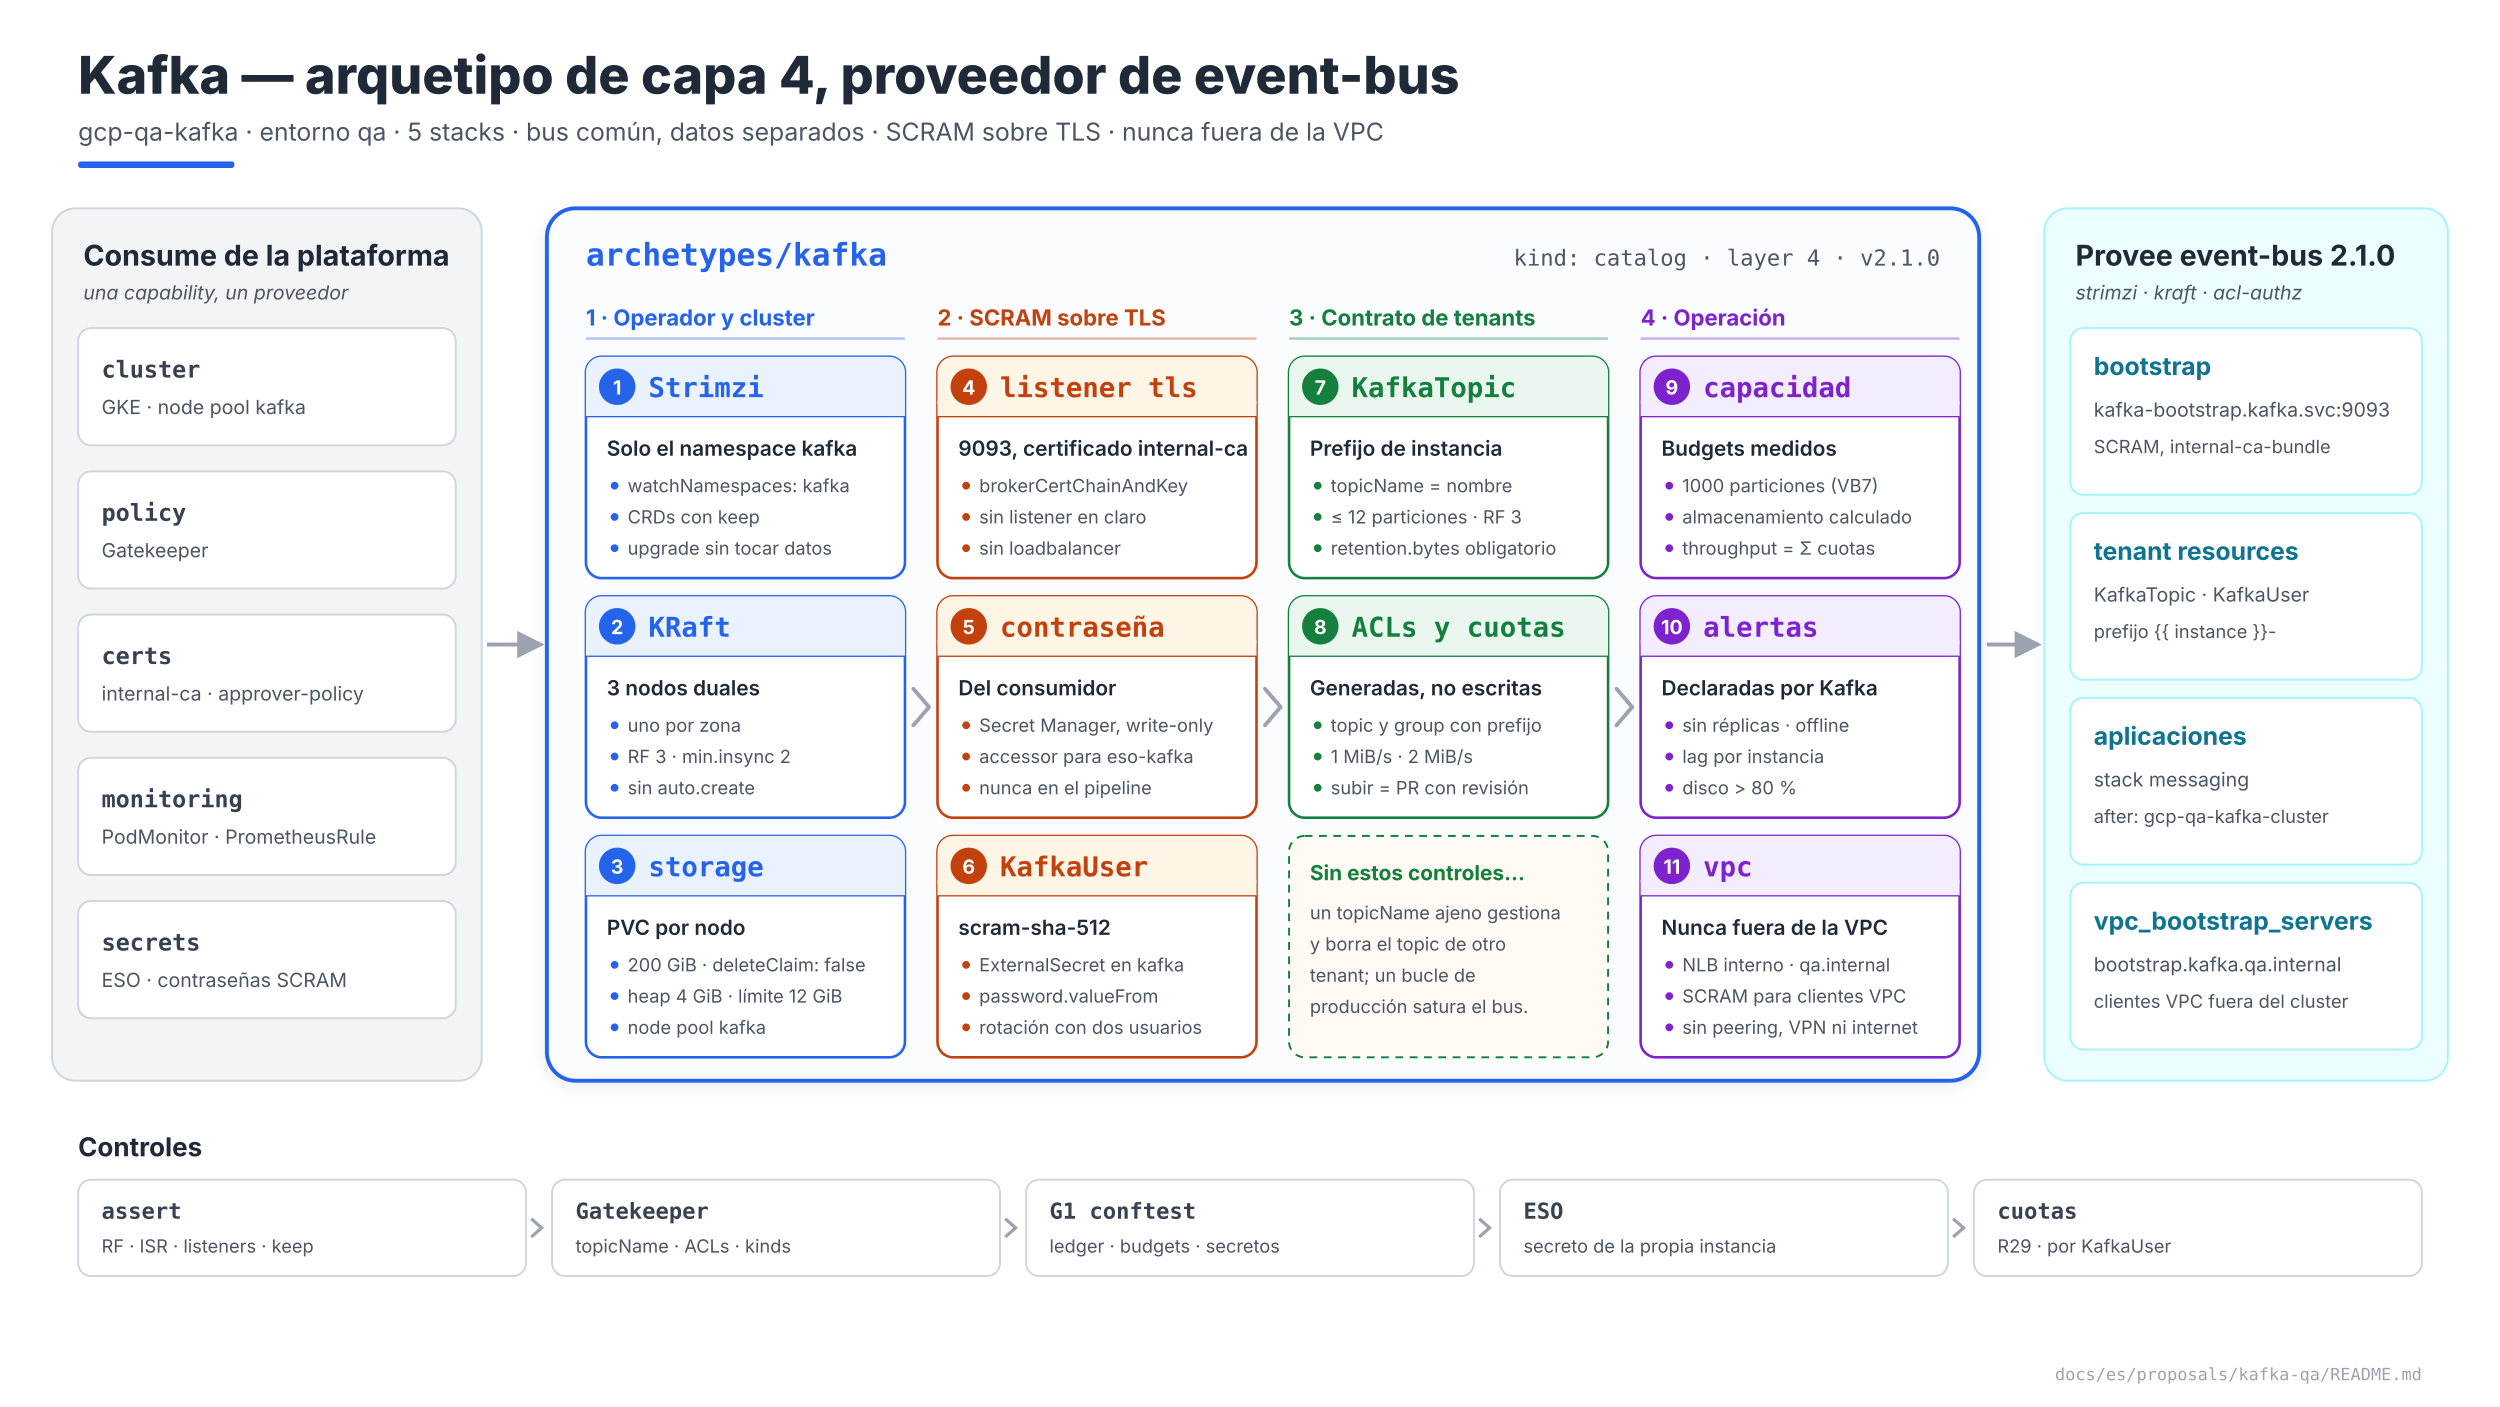
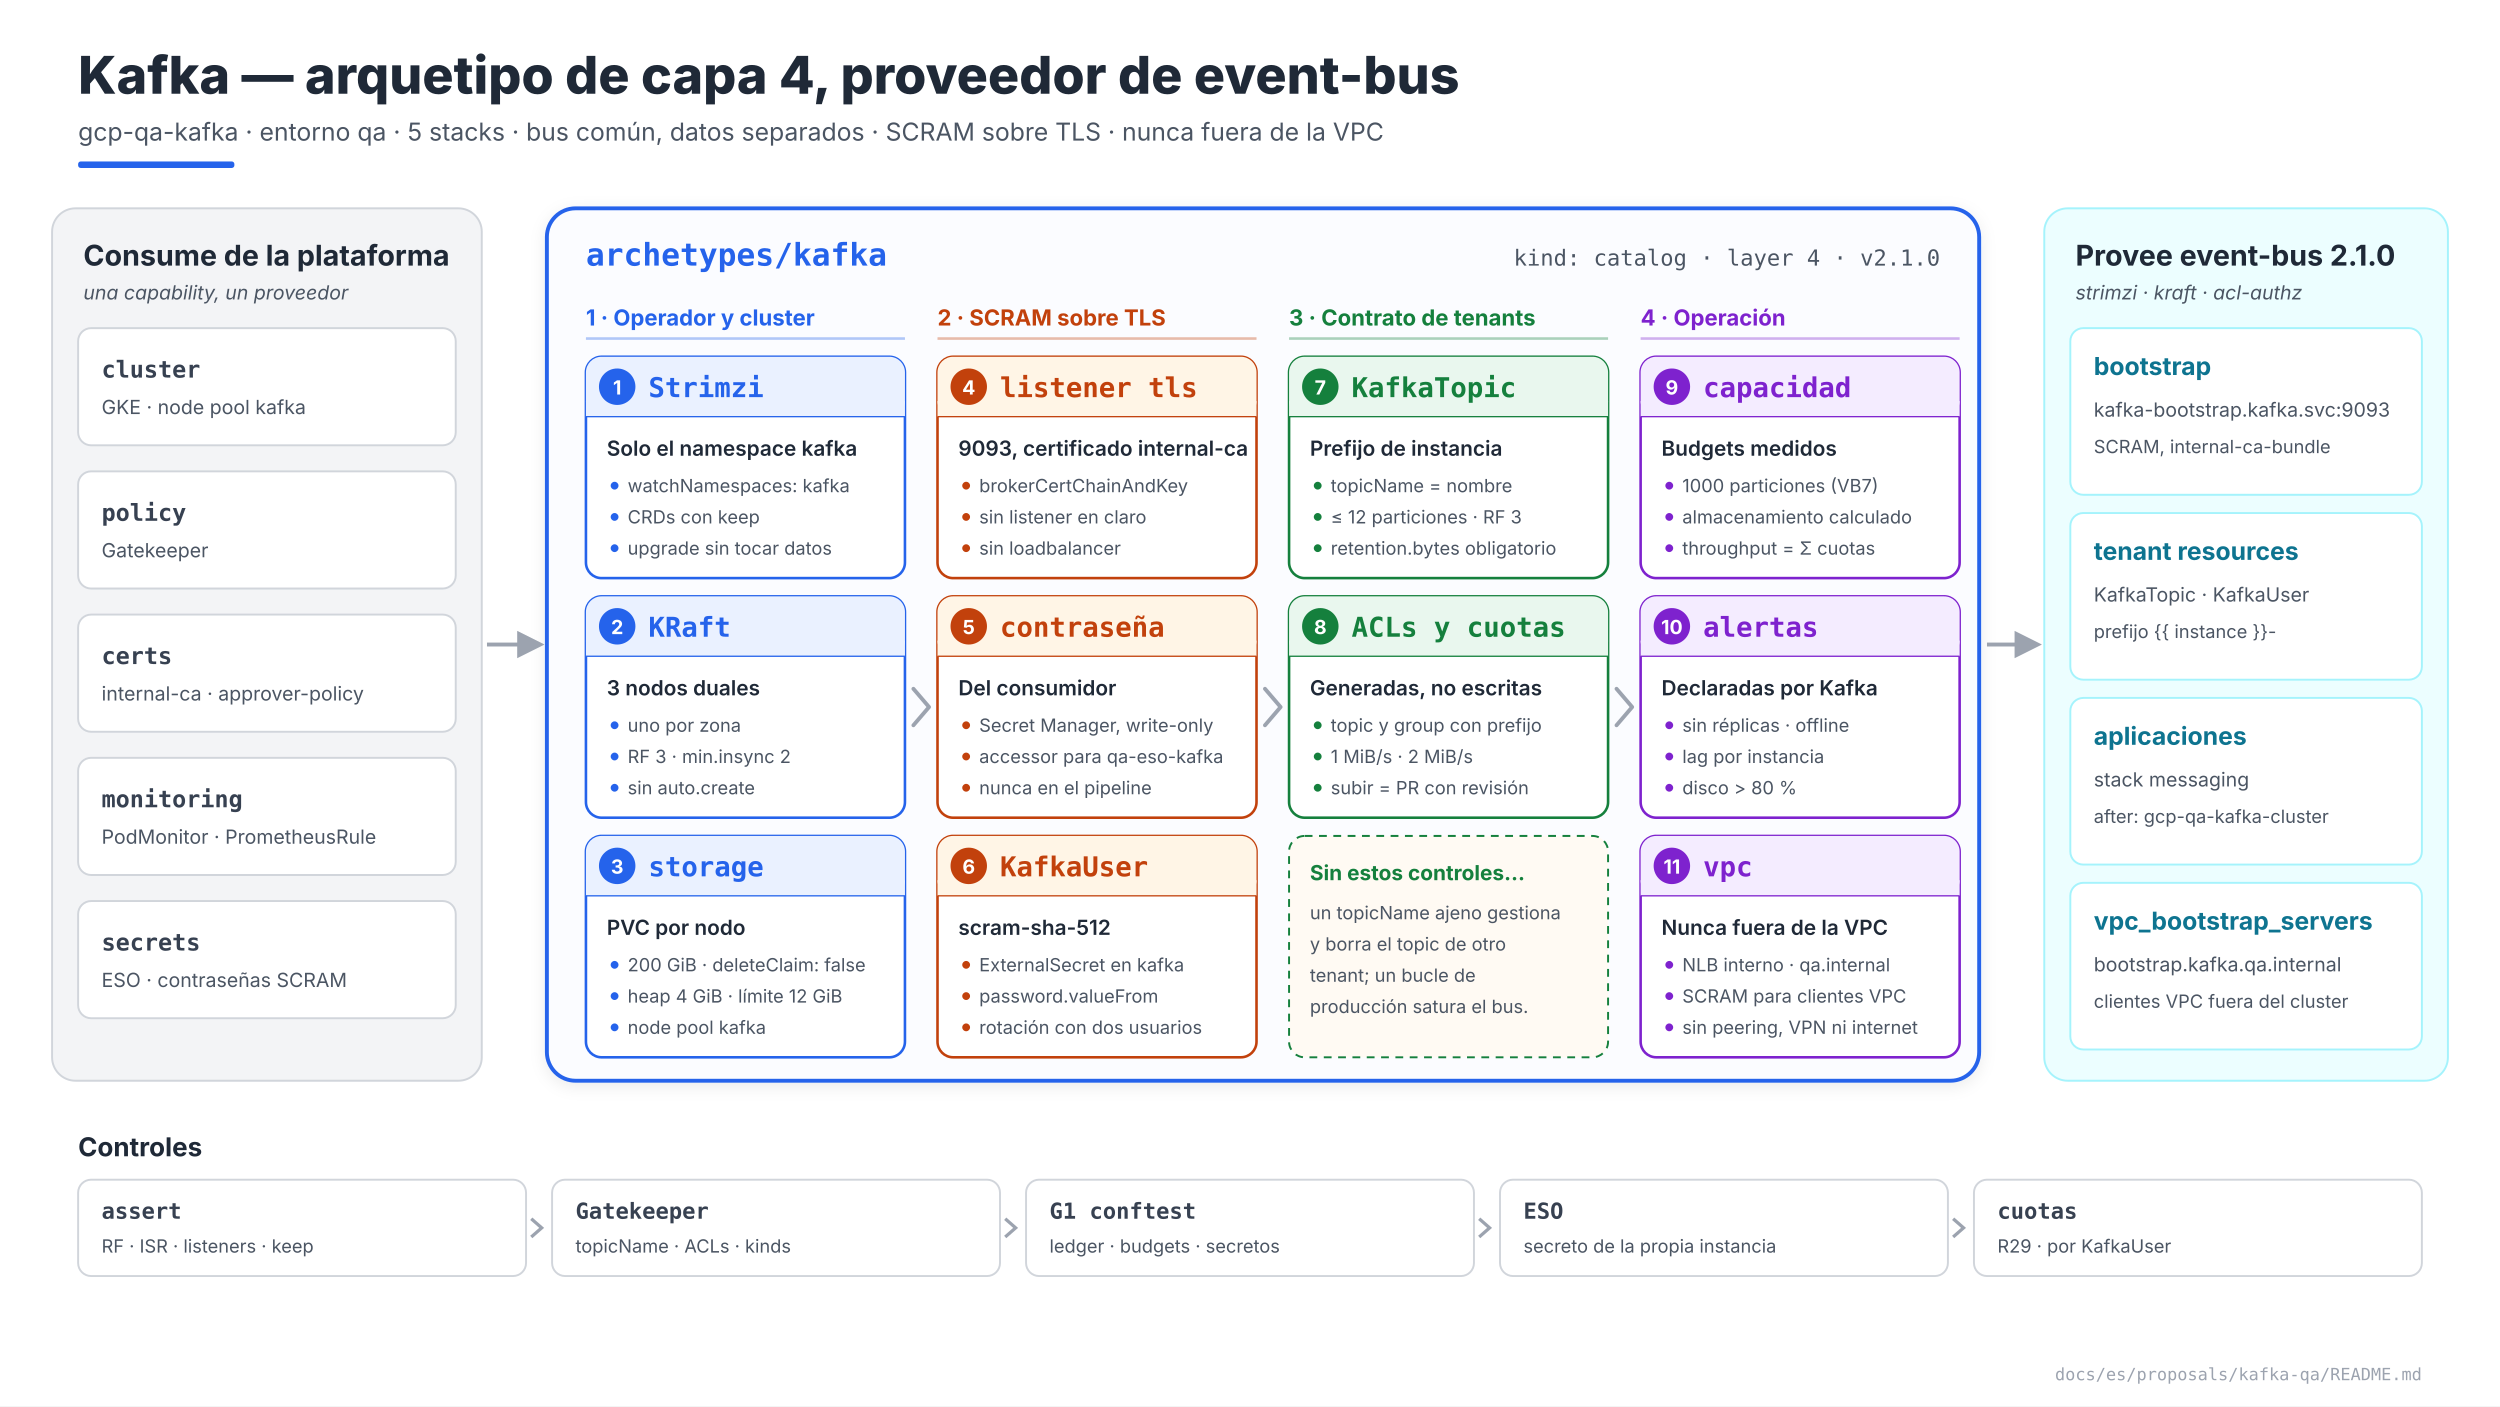
<svg xmlns="http://www.w3.org/2000/svg" viewBox="0 0 1920 1080" width="1920" height="1080" role="img" aria-label="Arquetipo kafka: bloques">
  <defs>
    <marker id="ah" viewBox="0 0 10 10" refX="8" refY="5" markerWidth="7" markerHeight="7" orient="auto-start-reverse">
      <path d="M0,0 L10,5 L0,10 z" fill="#9ca3af" />
    </marker>
    <filter id="sh" x="-5%" y="-5%" width="110%" height="115%">
      <feDropShadow dx="0" dy="3" stdDeviation="6" flood-color="#111827" flood-opacity="0.08" />
    </filter>
  </defs>
  <rect width="1920" height="1080" fill="#ffffff" />
  <text x="60" y="72" font-family="'Inter','Segoe UI','Helvetica Neue',Arial,sans-serif" font-size="40" font-weight="800" fill="#1f2937" text-anchor="start">Kafka — arquetipo de capa 4, proveedor de event-bus</text>
  <text x="60" y="108" font-family="'Inter','Segoe UI','Helvetica Neue',Arial,sans-serif" font-size="19" font-weight="400" fill="#4b5563" text-anchor="start">gcp-qa-kafka · entorno qa · 5 stacks · bus común, datos separados · SCRAM sobre TLS · nunca fuera de la VPC</text>
  <rect x="60" y="124" width="120" height="5" rx="2" fill="#2563eb" />
  <rect x="40" y="160" width="330" height="670" rx="18" fill="#f3f4f6" stroke="#d1d5db" stroke-width="1.5" />
  <text x="64" y="204" font-family="'Inter','Segoe UI','Helvetica Neue',Arial,sans-serif" font-size="22" font-weight="700" fill="#1f2937" text-anchor="start">Consume de la plataforma</text>
  <text x="64" y="230" font-family="'Inter','Segoe UI','Helvetica Neue',Arial,sans-serif" font-size="15" font-weight="400" fill="#4b5563" text-anchor="start" font-style="italic">una capability, un proveedor</text>
  <rect x="60" y="252" width="290" height="90" rx="10" fill="#ffffff" stroke="#d1d5db" stroke-width="1.5" />
  <text x="78" y="290" font-family="'JetBrains Mono','SFMono-Regular',Consolas,monospace" font-size="18" font-weight="700" fill="#374151" text-anchor="start">cluster</text>
  <text x="78" y="318" font-family="'Inter','Segoe UI','Helvetica Neue',Arial,sans-serif" font-size="15" font-weight="400" fill="#4b5563" text-anchor="start">GKE · node pool kafka</text>
  <rect x="60" y="362" width="290" height="90" rx="10" fill="#ffffff" stroke="#d1d5db" stroke-width="1.5" />
  <text x="78" y="400" font-family="'JetBrains Mono','SFMono-Regular',Consolas,monospace" font-size="18" font-weight="700" fill="#374151" text-anchor="start">policy</text>
  <text x="78" y="428" font-family="'Inter','Segoe UI','Helvetica Neue',Arial,sans-serif" font-size="15" font-weight="400" fill="#4b5563" text-anchor="start">Gatekeeper</text>
  <rect x="60" y="472" width="290" height="90" rx="10" fill="#ffffff" stroke="#d1d5db" stroke-width="1.5" />
  <text x="78" y="510" font-family="'JetBrains Mono','SFMono-Regular',Consolas,monospace" font-size="18" font-weight="700" fill="#374151" text-anchor="start">certs</text>
  <text x="78" y="538" font-family="'Inter','Segoe UI','Helvetica Neue',Arial,sans-serif" font-size="15" font-weight="400" fill="#4b5563" text-anchor="start">internal-ca · approver-policy</text>
  <rect x="60" y="582" width="290" height="90" rx="10" fill="#ffffff" stroke="#d1d5db" stroke-width="1.5" />
  <text x="78" y="620" font-family="'JetBrains Mono','SFMono-Regular',Consolas,monospace" font-size="18" font-weight="700" fill="#374151" text-anchor="start">monitoring</text>
  <text x="78" y="648" font-family="'Inter','Segoe UI','Helvetica Neue',Arial,sans-serif" font-size="15" font-weight="400" fill="#4b5563" text-anchor="start">PodMonitor · PrometheusRule</text>
  <rect x="60" y="692" width="290" height="90" rx="10" fill="#ffffff" stroke="#d1d5db" stroke-width="1.5" />
  <text x="78" y="730" font-family="'JetBrains Mono','SFMono-Regular',Consolas,monospace" font-size="18" font-weight="700" fill="#374151" text-anchor="start">secrets</text>
  <text x="78" y="758" font-family="'Inter','Segoe UI','Helvetica Neue',Arial,sans-serif" font-size="15" font-weight="400" fill="#4b5563" text-anchor="start">ESO · contraseñas SCRAM</text>
  <g filter="url(#sh)">
    <rect x="420" y="160" width="1100" height="670" rx="22" fill="#fbfcff" stroke="#2563eb" stroke-width="3" />
  </g>
  <text x="450" y="204" font-family="'JetBrains Mono','SFMono-Regular',Consolas,monospace" font-size="24" font-weight="800" fill="#2563eb" text-anchor="start">archetypes/kafka</text>
  <text x="1490" y="204" font-family="'JetBrains Mono','SFMono-Regular',Consolas,monospace" font-size="17" font-weight="500" fill="#4b5563" text-anchor="end">kind: catalog · layer 4 · v2.1.0</text>
  <text x="450" y="250" font-family="'Inter','Segoe UI','Helvetica Neue',Arial,sans-serif" font-size="17" font-weight="700" fill="#2563eb" text-anchor="start">1 · Operador y cluster</text>
  <line x1="450" y1="260" x2="695" y2="260" stroke="#2563eb" stroke-width="2" opacity="0.35" />
  <text x="720" y="250" font-family="'Inter','Segoe UI','Helvetica Neue',Arial,sans-serif" font-size="17" font-weight="700" fill="#c2410c" text-anchor="start">2 · SCRAM sobre TLS</text>
  <line x1="720" y1="260" x2="965" y2="260" stroke="#c2410c" stroke-width="2" opacity="0.35" />
  <text x="990" y="250" font-family="'Inter','Segoe UI','Helvetica Neue',Arial,sans-serif" font-size="17" font-weight="700" fill="#15803d" text-anchor="start">3 · Contrato de tenants</text>
  <line x1="990" y1="260" x2="1235" y2="260" stroke="#15803d" stroke-width="2" opacity="0.35" />
  <text x="1260" y="250" font-family="'Inter','Segoe UI','Helvetica Neue',Arial,sans-serif" font-size="17" font-weight="700" fill="#7e22ce" text-anchor="start">4 · Operación</text>
  <line x1="1260" y1="260" x2="1505" y2="260" stroke="#7e22ce" stroke-width="2" opacity="0.35" />
  <rect x="450" y="274" width="245" height="170" rx="12" fill="#ffffff" stroke="#2563eb" stroke-width="2" />
  <rect x="450" y="274" width="245" height="46" rx="12" fill="#eaf1ff" />
  <rect x="450" y="308" width="245" height="12" fill="#eaf1ff" />
  <line x1="450" y1="320" x2="695" y2="320" stroke="#2563eb" stroke-width="1" />
  <circle cx="474" cy="297" r="14" fill="#2563eb" />
  <text x="474" y="303" font-family="'Inter','Segoe UI','Helvetica Neue',Arial,sans-serif" font-size="15" font-weight="700" fill="#ffffff" text-anchor="middle">1</text>
  <text x="498" y="305" font-family="'JetBrains Mono','SFMono-Regular',Consolas,monospace" font-size="21" font-weight="700" fill="#2563eb" text-anchor="start">Strimzi</text>
  <text x="466" y="350" font-family="'Inter','Segoe UI','Helvetica Neue',Arial,sans-serif" font-size="16" font-weight="600" fill="#1f2937" text-anchor="start">Solo el namespace kafka</text>
  <circle cx="472" cy="373" r="3" fill="#2563eb" />
  <text x="482" y="378" font-family="'Inter','Segoe UI','Helvetica Neue',Arial,sans-serif" font-size="14" font-weight="400" fill="#4b5563" text-anchor="start">watchNamespaces: kafka</text>
  <circle cx="472" cy="397" r="3" fill="#2563eb" />
  <text x="482" y="402" font-family="'Inter','Segoe UI','Helvetica Neue',Arial,sans-serif" font-size="14" font-weight="400" fill="#4b5563" text-anchor="start">CRDs con keep</text>
  <circle cx="472" cy="421" r="3" fill="#2563eb" />
  <text x="482" y="426" font-family="'Inter','Segoe UI','Helvetica Neue',Arial,sans-serif" font-size="14" font-weight="400" fill="#4b5563" text-anchor="start">upgrade sin tocar datos</text>
  <rect x="450" y="458" width="245" height="170" rx="12" fill="#ffffff" stroke="#2563eb" stroke-width="2" />
  <rect x="450" y="458" width="245" height="46" rx="12" fill="#eaf1ff" />
  <rect x="450" y="492" width="245" height="12" fill="#eaf1ff" />
  <line x1="450" y1="504" x2="695" y2="504" stroke="#2563eb" stroke-width="1" />
  <circle cx="474" cy="481" r="14" fill="#2563eb" />
  <text x="474" y="487" font-family="'Inter','Segoe UI','Helvetica Neue',Arial,sans-serif" font-size="15" font-weight="700" fill="#ffffff" text-anchor="middle">2</text>
  <text x="498" y="489" font-family="'JetBrains Mono','SFMono-Regular',Consolas,monospace" font-size="21" font-weight="700" fill="#2563eb" text-anchor="start">KRaft</text>
  <text x="466" y="534" font-family="'Inter','Segoe UI','Helvetica Neue',Arial,sans-serif" font-size="16" font-weight="600" fill="#1f2937" text-anchor="start">3 nodos duales</text>
  <circle cx="472" cy="557" r="3" fill="#2563eb" />
  <text x="482" y="562" font-family="'Inter','Segoe UI','Helvetica Neue',Arial,sans-serif" font-size="14" font-weight="400" fill="#4b5563" text-anchor="start">uno por zona</text>
  <circle cx="472" cy="581" r="3" fill="#2563eb" />
  <text x="482" y="586" font-family="'Inter','Segoe UI','Helvetica Neue',Arial,sans-serif" font-size="14" font-weight="400" fill="#4b5563" text-anchor="start">RF 3 · min.insync 2</text>
  <circle cx="472" cy="605" r="3" fill="#2563eb" />
  <text x="482" y="610" font-family="'Inter','Segoe UI','Helvetica Neue',Arial,sans-serif" font-size="14" font-weight="400" fill="#4b5563" text-anchor="start">sin auto.create</text>
  <rect x="450" y="642" width="245" height="170" rx="12" fill="#ffffff" stroke="#2563eb" stroke-width="2" />
  <rect x="450" y="642" width="245" height="46" rx="12" fill="#eaf1ff" />
  <rect x="450" y="676" width="245" height="12" fill="#eaf1ff" />
  <line x1="450" y1="688" x2="695" y2="688" stroke="#2563eb" stroke-width="1" />
  <circle cx="474" cy="665" r="14" fill="#2563eb" />
  <text x="474" y="671" font-family="'Inter','Segoe UI','Helvetica Neue',Arial,sans-serif" font-size="15" font-weight="700" fill="#ffffff" text-anchor="middle">3</text>
  <text x="498" y="673" font-family="'JetBrains Mono','SFMono-Regular',Consolas,monospace" font-size="21" font-weight="700" fill="#2563eb" text-anchor="start">storage</text>
  <text x="466" y="718" font-family="'Inter','Segoe UI','Helvetica Neue',Arial,sans-serif" font-size="16" font-weight="600" fill="#1f2937" text-anchor="start">PVC por nodo</text>
  <circle cx="472" cy="741" r="3" fill="#2563eb" />
  <text x="482" y="746" font-family="'Inter','Segoe UI','Helvetica Neue',Arial,sans-serif" font-size="14" font-weight="400" fill="#4b5563" text-anchor="start">200 GiB · deleteClaim: false</text>
  <circle cx="472" cy="765" r="3" fill="#2563eb" />
  <text x="482" y="770" font-family="'Inter','Segoe UI','Helvetica Neue',Arial,sans-serif" font-size="14" font-weight="400" fill="#4b5563" text-anchor="start">heap 4 GiB · límite 12 GiB</text>
  <circle cx="472" cy="789" r="3" fill="#2563eb" />
  <text x="482" y="794" font-family="'Inter','Segoe UI','Helvetica Neue',Arial,sans-serif" font-size="14" font-weight="400" fill="#4b5563" text-anchor="start">node pool kafka</text>
  <rect x="720" y="274" width="245" height="170" rx="12" fill="#ffffff" stroke="#c2410c" stroke-width="2" />
  <rect x="720" y="274" width="245" height="46" rx="12" fill="#fff5e6" />
  <rect x="720" y="308" width="245" height="12" fill="#fff5e6" />
  <line x1="720" y1="320" x2="965" y2="320" stroke="#c2410c" stroke-width="1" />
  <circle cx="744" cy="297" r="14" fill="#c2410c" />
  <text x="744" y="303" font-family="'Inter','Segoe UI','Helvetica Neue',Arial,sans-serif" font-size="15" font-weight="700" fill="#ffffff" text-anchor="middle">4</text>
  <text x="768" y="305" font-family="'JetBrains Mono','SFMono-Regular',Consolas,monospace" font-size="21" font-weight="700" fill="#c2410c" text-anchor="start">listener tls</text>
  <text x="736" y="350" font-family="'Inter','Segoe UI','Helvetica Neue',Arial,sans-serif" font-size="16" font-weight="600" fill="#1f2937" text-anchor="start">9093, certificado internal-ca</text>
  <circle cx="742" cy="373" r="3" fill="#c2410c" />
  <text x="752" y="378" font-family="'Inter','Segoe UI','Helvetica Neue',Arial,sans-serif" font-size="14" font-weight="400" fill="#4b5563" text-anchor="start">brokerCertChainAndKey</text>
  <circle cx="742" cy="397" r="3" fill="#c2410c" />
  <text x="752" y="402" font-family="'Inter','Segoe UI','Helvetica Neue',Arial,sans-serif" font-size="14" font-weight="400" fill="#4b5563" text-anchor="start">sin listener en claro</text>
  <circle cx="742" cy="421" r="3" fill="#c2410c" />
  <text x="752" y="426" font-family="'Inter','Segoe UI','Helvetica Neue',Arial,sans-serif" font-size="14" font-weight="400" fill="#4b5563" text-anchor="start">sin loadbalancer</text>
  <rect x="720" y="458" width="245" height="170" rx="12" fill="#ffffff" stroke="#c2410c" stroke-width="2" />
  <rect x="720" y="458" width="245" height="46" rx="12" fill="#fff5e6" />
  <rect x="720" y="492" width="245" height="12" fill="#fff5e6" />
  <line x1="720" y1="504" x2="965" y2="504" stroke="#c2410c" stroke-width="1" />
  <circle cx="744" cy="481" r="14" fill="#c2410c" />
  <text x="744" y="487" font-family="'Inter','Segoe UI','Helvetica Neue',Arial,sans-serif" font-size="15" font-weight="700" fill="#ffffff" text-anchor="middle">5</text>
  <text x="768" y="489" font-family="'JetBrains Mono','SFMono-Regular',Consolas,monospace" font-size="21" font-weight="700" fill="#c2410c" text-anchor="start">contraseña</text>
  <text x="736" y="534" font-family="'Inter','Segoe UI','Helvetica Neue',Arial,sans-serif" font-size="16" font-weight="600" fill="#1f2937" text-anchor="start">Del consumidor</text>
  <circle cx="742" cy="557" r="3" fill="#c2410c" />
  <text x="752" y="562" font-family="'Inter','Segoe UI','Helvetica Neue',Arial,sans-serif" font-size="14" font-weight="400" fill="#4b5563" text-anchor="start">Secret Manager, write-only</text>
  <circle cx="742" cy="581" r="3" fill="#c2410c" />
-   <text x="752" y="586" font-family="'Inter','Segoe UI','Helvetica Neue',Arial,sans-serif" font-size="14" font-weight="400" fill="#4b5563" text-anchor="start">accessor para eso-kafka</text>
+   <text x="752" y="586" font-family="'Inter','Segoe UI','Helvetica Neue',Arial,sans-serif" font-size="14" font-weight="400" fill="#4b5563" text-anchor="start">accessor para qa-eso-kafka</text>
  <circle cx="742" cy="605" r="3" fill="#c2410c" />
  <text x="752" y="610" font-family="'Inter','Segoe UI','Helvetica Neue',Arial,sans-serif" font-size="14" font-weight="400" fill="#4b5563" text-anchor="start">nunca en el pipeline</text>
  <rect x="720" y="642" width="245" height="170" rx="12" fill="#ffffff" stroke="#c2410c" stroke-width="2" />
  <rect x="720" y="642" width="245" height="46" rx="12" fill="#fff5e6" />
  <rect x="720" y="676" width="245" height="12" fill="#fff5e6" />
  <line x1="720" y1="688" x2="965" y2="688" stroke="#c2410c" stroke-width="1" />
  <circle cx="744" cy="665" r="14" fill="#c2410c" />
  <text x="744" y="671" font-family="'Inter','Segoe UI','Helvetica Neue',Arial,sans-serif" font-size="15" font-weight="700" fill="#ffffff" text-anchor="middle">6</text>
  <text x="768" y="673" font-family="'JetBrains Mono','SFMono-Regular',Consolas,monospace" font-size="21" font-weight="700" fill="#c2410c" text-anchor="start">KafkaUser</text>
  <text x="736" y="718" font-family="'Inter','Segoe UI','Helvetica Neue',Arial,sans-serif" font-size="16" font-weight="600" fill="#1f2937" text-anchor="start">scram-sha-512</text>
  <circle cx="742" cy="741" r="3" fill="#c2410c" />
  <text x="752" y="746" font-family="'Inter','Segoe UI','Helvetica Neue',Arial,sans-serif" font-size="14" font-weight="400" fill="#4b5563" text-anchor="start">ExternalSecret en kafka</text>
  <circle cx="742" cy="765" r="3" fill="#c2410c" />
  <text x="752" y="770" font-family="'Inter','Segoe UI','Helvetica Neue',Arial,sans-serif" font-size="14" font-weight="400" fill="#4b5563" text-anchor="start">password.valueFrom</text>
  <circle cx="742" cy="789" r="3" fill="#c2410c" />
  <text x="752" y="794" font-family="'Inter','Segoe UI','Helvetica Neue',Arial,sans-serif" font-size="14" font-weight="400" fill="#4b5563" text-anchor="start">rotación con dos usuarios</text>
  <rect x="990" y="274" width="245" height="170" rx="12" fill="#ffffff" stroke="#15803d" stroke-width="2" />
  <rect x="990" y="274" width="245" height="46" rx="12" fill="#e9f7ee" />
  <rect x="990" y="308" width="245" height="12" fill="#e9f7ee" />
  <line x1="990" y1="320" x2="1235" y2="320" stroke="#15803d" stroke-width="1" />
  <circle cx="1014" cy="297" r="14" fill="#15803d" />
  <text x="1014" y="303" font-family="'Inter','Segoe UI','Helvetica Neue',Arial,sans-serif" font-size="15" font-weight="700" fill="#ffffff" text-anchor="middle">7</text>
  <text x="1038" y="305" font-family="'JetBrains Mono','SFMono-Regular',Consolas,monospace" font-size="21" font-weight="700" fill="#15803d" text-anchor="start">KafkaTopic</text>
  <text x="1006" y="350" font-family="'Inter','Segoe UI','Helvetica Neue',Arial,sans-serif" font-size="16" font-weight="600" fill="#1f2937" text-anchor="start">Prefijo de instancia</text>
  <circle cx="1012" cy="373" r="3" fill="#15803d" />
  <text x="1022" y="378" font-family="'Inter','Segoe UI','Helvetica Neue',Arial,sans-serif" font-size="14" font-weight="400" fill="#4b5563" text-anchor="start">topicName = nombre</text>
  <circle cx="1012" cy="397" r="3" fill="#15803d" />
  <text x="1022" y="402" font-family="'Inter','Segoe UI','Helvetica Neue',Arial,sans-serif" font-size="14" font-weight="400" fill="#4b5563" text-anchor="start">≤ 12 particiones · RF 3</text>
  <circle cx="1012" cy="421" r="3" fill="#15803d" />
  <text x="1022" y="426" font-family="'Inter','Segoe UI','Helvetica Neue',Arial,sans-serif" font-size="14" font-weight="400" fill="#4b5563" text-anchor="start">retention.bytes obligatorio</text>
  <rect x="990" y="458" width="245" height="170" rx="12" fill="#ffffff" stroke="#15803d" stroke-width="2" />
  <rect x="990" y="458" width="245" height="46" rx="12" fill="#e9f7ee" />
  <rect x="990" y="492" width="245" height="12" fill="#e9f7ee" />
  <line x1="990" y1="504" x2="1235" y2="504" stroke="#15803d" stroke-width="1" />
  <circle cx="1014" cy="481" r="14" fill="#15803d" />
  <text x="1014" y="487" font-family="'Inter','Segoe UI','Helvetica Neue',Arial,sans-serif" font-size="15" font-weight="700" fill="#ffffff" text-anchor="middle">8</text>
  <text x="1038" y="489" font-family="'JetBrains Mono','SFMono-Regular',Consolas,monospace" font-size="21" font-weight="700" fill="#15803d" text-anchor="start">ACLs y cuotas</text>
  <text x="1006" y="534" font-family="'Inter','Segoe UI','Helvetica Neue',Arial,sans-serif" font-size="16" font-weight="600" fill="#1f2937" text-anchor="start">Generadas, no escritas</text>
  <circle cx="1012" cy="557" r="3" fill="#15803d" />
  <text x="1022" y="562" font-family="'Inter','Segoe UI','Helvetica Neue',Arial,sans-serif" font-size="14" font-weight="400" fill="#4b5563" text-anchor="start">topic y group con prefijo</text>
  <circle cx="1012" cy="581" r="3" fill="#15803d" />
  <text x="1022" y="586" font-family="'Inter','Segoe UI','Helvetica Neue',Arial,sans-serif" font-size="14" font-weight="400" fill="#4b5563" text-anchor="start">1 MiB/s · 2 MiB/s</text>
  <circle cx="1012" cy="605" r="3" fill="#15803d" />
  <text x="1022" y="610" font-family="'Inter','Segoe UI','Helvetica Neue',Arial,sans-serif" font-size="14" font-weight="400" fill="#4b5563" text-anchor="start">subir = PR con revisión</text>
  <rect x="990" y="642" width="245" height="170" rx="12" fill="#fffaf3" stroke="#15803d" stroke-width="1.5" stroke-dasharray="6 5" />
  <text x="1006" y="676" font-family="'Inter','Segoe UI','Helvetica Neue',Arial,sans-serif" font-size="16" font-weight="700" fill="#15803d" text-anchor="start">Sin estos controles…</text>
  <text x="1006" y="706" font-family="'Inter','Segoe UI','Helvetica Neue',Arial,sans-serif" font-size="14" font-weight="400" fill="#4b5563" text-anchor="start">un topicName ajeno gestiona</text>
  <text x="1006" y="730" font-family="'Inter','Segoe UI','Helvetica Neue',Arial,sans-serif" font-size="14" font-weight="400" fill="#4b5563" text-anchor="start">y borra el topic de otro</text>
  <text x="1006" y="754" font-family="'Inter','Segoe UI','Helvetica Neue',Arial,sans-serif" font-size="14" font-weight="400" fill="#4b5563" text-anchor="start">tenant; un bucle de</text>
  <text x="1006" y="778" font-family="'Inter','Segoe UI','Helvetica Neue',Arial,sans-serif" font-size="14" font-weight="400" fill="#4b5563" text-anchor="start">producción satura el bus.</text>
  <rect x="1260" y="274" width="245" height="170" rx="12" fill="#ffffff" stroke="#7e22ce" stroke-width="2" />
  <rect x="1260" y="274" width="245" height="46" rx="12" fill="#f4ecff" />
  <rect x="1260" y="308" width="245" height="12" fill="#f4ecff" />
  <line x1="1260" y1="320" x2="1505" y2="320" stroke="#7e22ce" stroke-width="1" />
  <circle cx="1284" cy="297" r="14" fill="#7e22ce" />
  <text x="1284" y="303" font-family="'Inter','Segoe UI','Helvetica Neue',Arial,sans-serif" font-size="15" font-weight="700" fill="#ffffff" text-anchor="middle">9</text>
  <text x="1308" y="305" font-family="'JetBrains Mono','SFMono-Regular',Consolas,monospace" font-size="21" font-weight="700" fill="#7e22ce" text-anchor="start">capacidad</text>
  <text x="1276" y="350" font-family="'Inter','Segoe UI','Helvetica Neue',Arial,sans-serif" font-size="16" font-weight="600" fill="#1f2937" text-anchor="start">Budgets medidos</text>
  <circle cx="1282" cy="373" r="3" fill="#7e22ce" />
  <text x="1292" y="378" font-family="'Inter','Segoe UI','Helvetica Neue',Arial,sans-serif" font-size="14" font-weight="400" fill="#4b5563" text-anchor="start">1000 particiones (VB7)</text>
  <circle cx="1282" cy="397" r="3" fill="#7e22ce" />
  <text x="1292" y="402" font-family="'Inter','Segoe UI','Helvetica Neue',Arial,sans-serif" font-size="14" font-weight="400" fill="#4b5563" text-anchor="start">almacenamiento calculado</text>
  <circle cx="1282" cy="421" r="3" fill="#7e22ce" />
  <text x="1292" y="426" font-family="'Inter','Segoe UI','Helvetica Neue',Arial,sans-serif" font-size="14" font-weight="400" fill="#4b5563" text-anchor="start">throughput = Σ cuotas</text>
  <rect x="1260" y="458" width="245" height="170" rx="12" fill="#ffffff" stroke="#7e22ce" stroke-width="2" />
  <rect x="1260" y="458" width="245" height="46" rx="12" fill="#f4ecff" />
  <rect x="1260" y="492" width="245" height="12" fill="#f4ecff" />
  <line x1="1260" y1="504" x2="1505" y2="504" stroke="#7e22ce" stroke-width="1" />
  <circle cx="1284" cy="481" r="14" fill="#7e22ce" />
  <text x="1284" y="487" font-family="'Inter','Segoe UI','Helvetica Neue',Arial,sans-serif" font-size="15" font-weight="700" fill="#ffffff" text-anchor="middle">10</text>
  <text x="1308" y="489" font-family="'JetBrains Mono','SFMono-Regular',Consolas,monospace" font-size="21" font-weight="700" fill="#7e22ce" text-anchor="start">alertas</text>
  <text x="1276" y="534" font-family="'Inter','Segoe UI','Helvetica Neue',Arial,sans-serif" font-size="16" font-weight="600" fill="#1f2937" text-anchor="start">Declaradas por Kafka</text>
  <circle cx="1282" cy="557" r="3" fill="#7e22ce" />
  <text x="1292" y="562" font-family="'Inter','Segoe UI','Helvetica Neue',Arial,sans-serif" font-size="14" font-weight="400" fill="#4b5563" text-anchor="start">sin réplicas · offline</text>
  <circle cx="1282" cy="581" r="3" fill="#7e22ce" />
  <text x="1292" y="586" font-family="'Inter','Segoe UI','Helvetica Neue',Arial,sans-serif" font-size="14" font-weight="400" fill="#4b5563" text-anchor="start">lag por instancia</text>
  <circle cx="1282" cy="605" r="3" fill="#7e22ce" />
  <text x="1292" y="610" font-family="'Inter','Segoe UI','Helvetica Neue',Arial,sans-serif" font-size="14" font-weight="400" fill="#4b5563" text-anchor="start">disco &gt; 80 %</text>
  <rect x="1260" y="642" width="245" height="170" rx="12" fill="#ffffff" stroke="#7e22ce" stroke-width="2" />
  <rect x="1260" y="642" width="245" height="46" rx="12" fill="#f4ecff" />
  <rect x="1260" y="676" width="245" height="12" fill="#f4ecff" />
  <line x1="1260" y1="688" x2="1505" y2="688" stroke="#7e22ce" stroke-width="1" />
  <circle cx="1284" cy="665" r="14" fill="#7e22ce" />
  <text x="1284" y="671" font-family="'Inter','Segoe UI','Helvetica Neue',Arial,sans-serif" font-size="15" font-weight="700" fill="#ffffff" text-anchor="middle">11</text>
  <text x="1308" y="673" font-family="'JetBrains Mono','SFMono-Regular',Consolas,monospace" font-size="21" font-weight="700" fill="#7e22ce" text-anchor="start">vpc</text>
  <text x="1276" y="718" font-family="'Inter','Segoe UI','Helvetica Neue',Arial,sans-serif" font-size="16" font-weight="600" fill="#1f2937" text-anchor="start">Nunca fuera de la VPC</text>
  <circle cx="1282" cy="741" r="3" fill="#7e22ce" />
  <text x="1292" y="746" font-family="'Inter','Segoe UI','Helvetica Neue',Arial,sans-serif" font-size="14" font-weight="400" fill="#4b5563" text-anchor="start">NLB interno · qa.internal</text>
  <circle cx="1282" cy="765" r="3" fill="#7e22ce" />
  <text x="1292" y="770" font-family="'Inter','Segoe UI','Helvetica Neue',Arial,sans-serif" font-size="14" font-weight="400" fill="#4b5563" text-anchor="start">SCRAM para clientes VPC</text>
  <circle cx="1282" cy="789" r="3" fill="#7e22ce" />
  <text x="1292" y="794" font-family="'Inter','Segoe UI','Helvetica Neue',Arial,sans-serif" font-size="14" font-weight="400" fill="#4b5563" text-anchor="start">sin peering, VPN ni internet</text>
  <path d="M701.5,529.0 L713.5,543.0 L701.5,557.0" fill="none" stroke="#9ca3af" stroke-width="3" stroke-linecap="round" stroke-linejoin="round" />
  <path d="M971.5,529.0 L983.5,543.0 L971.5,557.0" fill="none" stroke="#9ca3af" stroke-width="3" stroke-linecap="round" stroke-linejoin="round" />
  <path d="M1241.5,529.0 L1253.5,543.0 L1241.5,557.0" fill="none" stroke="#9ca3af" stroke-width="3" stroke-linecap="round" stroke-linejoin="round" />
  <line x1="374" y1="495.0" x2="414" y2="495.0" stroke="#9ca3af" stroke-width="3" marker-end="url(#ah)" />
  <rect x="1570" y="160" width="310" height="670" rx="18" fill="#ecfeff" stroke="#a5f3fc" stroke-width="1.5" />
  <text x="1594" y="204" font-family="'Inter','Segoe UI','Helvetica Neue',Arial,sans-serif" font-size="22" font-weight="700" fill="#1f2937" text-anchor="start">Provee event-bus 2.1.0</text>
  <text x="1594" y="230" font-family="'Inter','Segoe UI','Helvetica Neue',Arial,sans-serif" font-size="15" font-weight="400" fill="#4b5563" text-anchor="start" font-style="italic">strimzi · kraft · acl-authz</text>
  <rect x="1590" y="252" width="270" height="128" rx="10" fill="#ffffff" stroke="#a5f3fc" stroke-width="1.5" />
  <text x="1608" y="288" font-family="'Inter','Segoe UI','Helvetica Neue',Arial,sans-serif" font-size="19" font-weight="700" fill="#0e7490" text-anchor="start">bootstrap</text>
  <text x="1608" y="320" font-family="'Inter','Segoe UI','Helvetica Neue',Arial,sans-serif" font-size="15" font-weight="400" fill="#4b5563" text-anchor="start">kafka-bootstrap.kafka.svc:9093</text>
  <text x="1608" y="348" font-family="'Inter','Segoe UI','Helvetica Neue',Arial,sans-serif" font-size="14" font-weight="400" fill="#4b5563" text-anchor="start">SCRAM, internal-ca-bundle</text>
  <rect x="1590" y="394" width="270" height="128" rx="10" fill="#ffffff" stroke="#a5f3fc" stroke-width="1.5" />
  <text x="1608" y="430" font-family="'Inter','Segoe UI','Helvetica Neue',Arial,sans-serif" font-size="19" font-weight="700" fill="#0e7490" text-anchor="start">tenant resources</text>
  <text x="1608" y="462" font-family="'Inter','Segoe UI','Helvetica Neue',Arial,sans-serif" font-size="15" font-weight="400" fill="#4b5563" text-anchor="start">KafkaTopic · KafkaUser</text>
  <text x="1608" y="490" font-family="'Inter','Segoe UI','Helvetica Neue',Arial,sans-serif" font-size="14" font-weight="400" fill="#4b5563" text-anchor="start">prefijo {{ instance }}-</text>
  <rect x="1590" y="536" width="270" height="128" rx="10" fill="#ffffff" stroke="#a5f3fc" stroke-width="1.5" />
  <text x="1608" y="572" font-family="'Inter','Segoe UI','Helvetica Neue',Arial,sans-serif" font-size="19" font-weight="700" fill="#0e7490" text-anchor="start">aplicaciones</text>
  <text x="1608" y="604" font-family="'Inter','Segoe UI','Helvetica Neue',Arial,sans-serif" font-size="15" font-weight="400" fill="#4b5563" text-anchor="start">stack messaging</text>
  <text x="1608" y="632" font-family="'Inter','Segoe UI','Helvetica Neue',Arial,sans-serif" font-size="14" font-weight="400" fill="#4b5563" text-anchor="start">after: gcp-qa-kafka-cluster</text>
  <rect x="1590" y="678" width="270" height="128" rx="10" fill="#ffffff" stroke="#a5f3fc" stroke-width="1.5" />
  <text x="1608" y="714" font-family="'Inter','Segoe UI','Helvetica Neue',Arial,sans-serif" font-size="19" font-weight="700" fill="#0e7490" text-anchor="start">vpc_bootstrap_servers</text>
  <text x="1608" y="746" font-family="'Inter','Segoe UI','Helvetica Neue',Arial,sans-serif" font-size="15" font-weight="400" fill="#4b5563" text-anchor="start">bootstrap.kafka.qa.internal</text>
  <text x="1608" y="774" font-family="'Inter','Segoe UI','Helvetica Neue',Arial,sans-serif" font-size="14" font-weight="400" fill="#4b5563" text-anchor="start">clientes VPC fuera del cluster</text>
  <line x1="1526" y1="495.0" x2="1564" y2="495.0" stroke="#9ca3af" stroke-width="3" marker-end="url(#ah)" />
  <text x="60" y="888" font-family="'Inter','Segoe UI','Helvetica Neue',Arial,sans-serif" font-size="20" font-weight="700" fill="#1f2937" text-anchor="start">Controles</text>
  <rect x="60" y="906" width="344" height="74" rx="10" fill="#ffffff" stroke="#d1d5db" stroke-width="1.5" />
  <text x="78" y="936" font-family="'JetBrains Mono','SFMono-Regular',Consolas,monospace" font-size="17" font-weight="700" fill="#374151" text-anchor="start">assert</text>
  <text x="78" y="962" font-family="'Inter','Segoe UI','Helvetica Neue',Arial,sans-serif" font-size="14" font-weight="400" fill="#4b5563" text-anchor="start">RF · ISR · listeners · keep</text>
  <path d="M408,936 l8,7 l-8,7" fill="none" stroke="#9ca3af" stroke-width="2.5" />
  <rect x="424" y="906" width="344" height="74" rx="10" fill="#ffffff" stroke="#d1d5db" stroke-width="1.5" />
  <text x="442" y="936" font-family="'JetBrains Mono','SFMono-Regular',Consolas,monospace" font-size="17" font-weight="700" fill="#374151" text-anchor="start">Gatekeeper</text>
  <text x="442" y="962" font-family="'Inter','Segoe UI','Helvetica Neue',Arial,sans-serif" font-size="14" font-weight="400" fill="#4b5563" text-anchor="start">topicName · ACLs · kinds</text>
  <path d="M772,936 l8,7 l-8,7" fill="none" stroke="#9ca3af" stroke-width="2.5" />
  <rect x="788" y="906" width="344" height="74" rx="10" fill="#ffffff" stroke="#d1d5db" stroke-width="1.5" />
  <text x="806" y="936" font-family="'JetBrains Mono','SFMono-Regular',Consolas,monospace" font-size="17" font-weight="700" fill="#374151" text-anchor="start">G1 conftest</text>
  <text x="806" y="962" font-family="'Inter','Segoe UI','Helvetica Neue',Arial,sans-serif" font-size="14" font-weight="400" fill="#4b5563" text-anchor="start">ledger · budgets · secretos</text>
  <path d="M1136,936 l8,7 l-8,7" fill="none" stroke="#9ca3af" stroke-width="2.5" />
  <rect x="1152" y="906" width="344" height="74" rx="10" fill="#ffffff" stroke="#d1d5db" stroke-width="1.5" />
  <text x="1170" y="936" font-family="'JetBrains Mono','SFMono-Regular',Consolas,monospace" font-size="17" font-weight="700" fill="#374151" text-anchor="start">ESO</text>
  <text x="1170" y="962" font-family="'Inter','Segoe UI','Helvetica Neue',Arial,sans-serif" font-size="14" font-weight="400" fill="#4b5563" text-anchor="start">secreto de la propia instancia</text>
  <path d="M1500,936 l8,7 l-8,7" fill="none" stroke="#9ca3af" stroke-width="2.5" />
  <rect x="1516" y="906" width="344" height="74" rx="10" fill="#ffffff" stroke="#d1d5db" stroke-width="1.5" />
  <text x="1534" y="936" font-family="'JetBrains Mono','SFMono-Regular',Consolas,monospace" font-size="17" font-weight="700" fill="#374151" text-anchor="start">cuotas</text>
  <text x="1534" y="962" font-family="'Inter','Segoe UI','Helvetica Neue',Arial,sans-serif" font-size="14" font-weight="400" fill="#4b5563" text-anchor="start">R29 · por KafkaUser</text>
  <text x="1860" y="1060" font-family="'JetBrains Mono','SFMono-Regular',Consolas,monospace" font-size="13" font-weight="400" fill="#9ca3af" text-anchor="end">docs/es/proposals/kafka-qa/README.md</text>
</svg>
